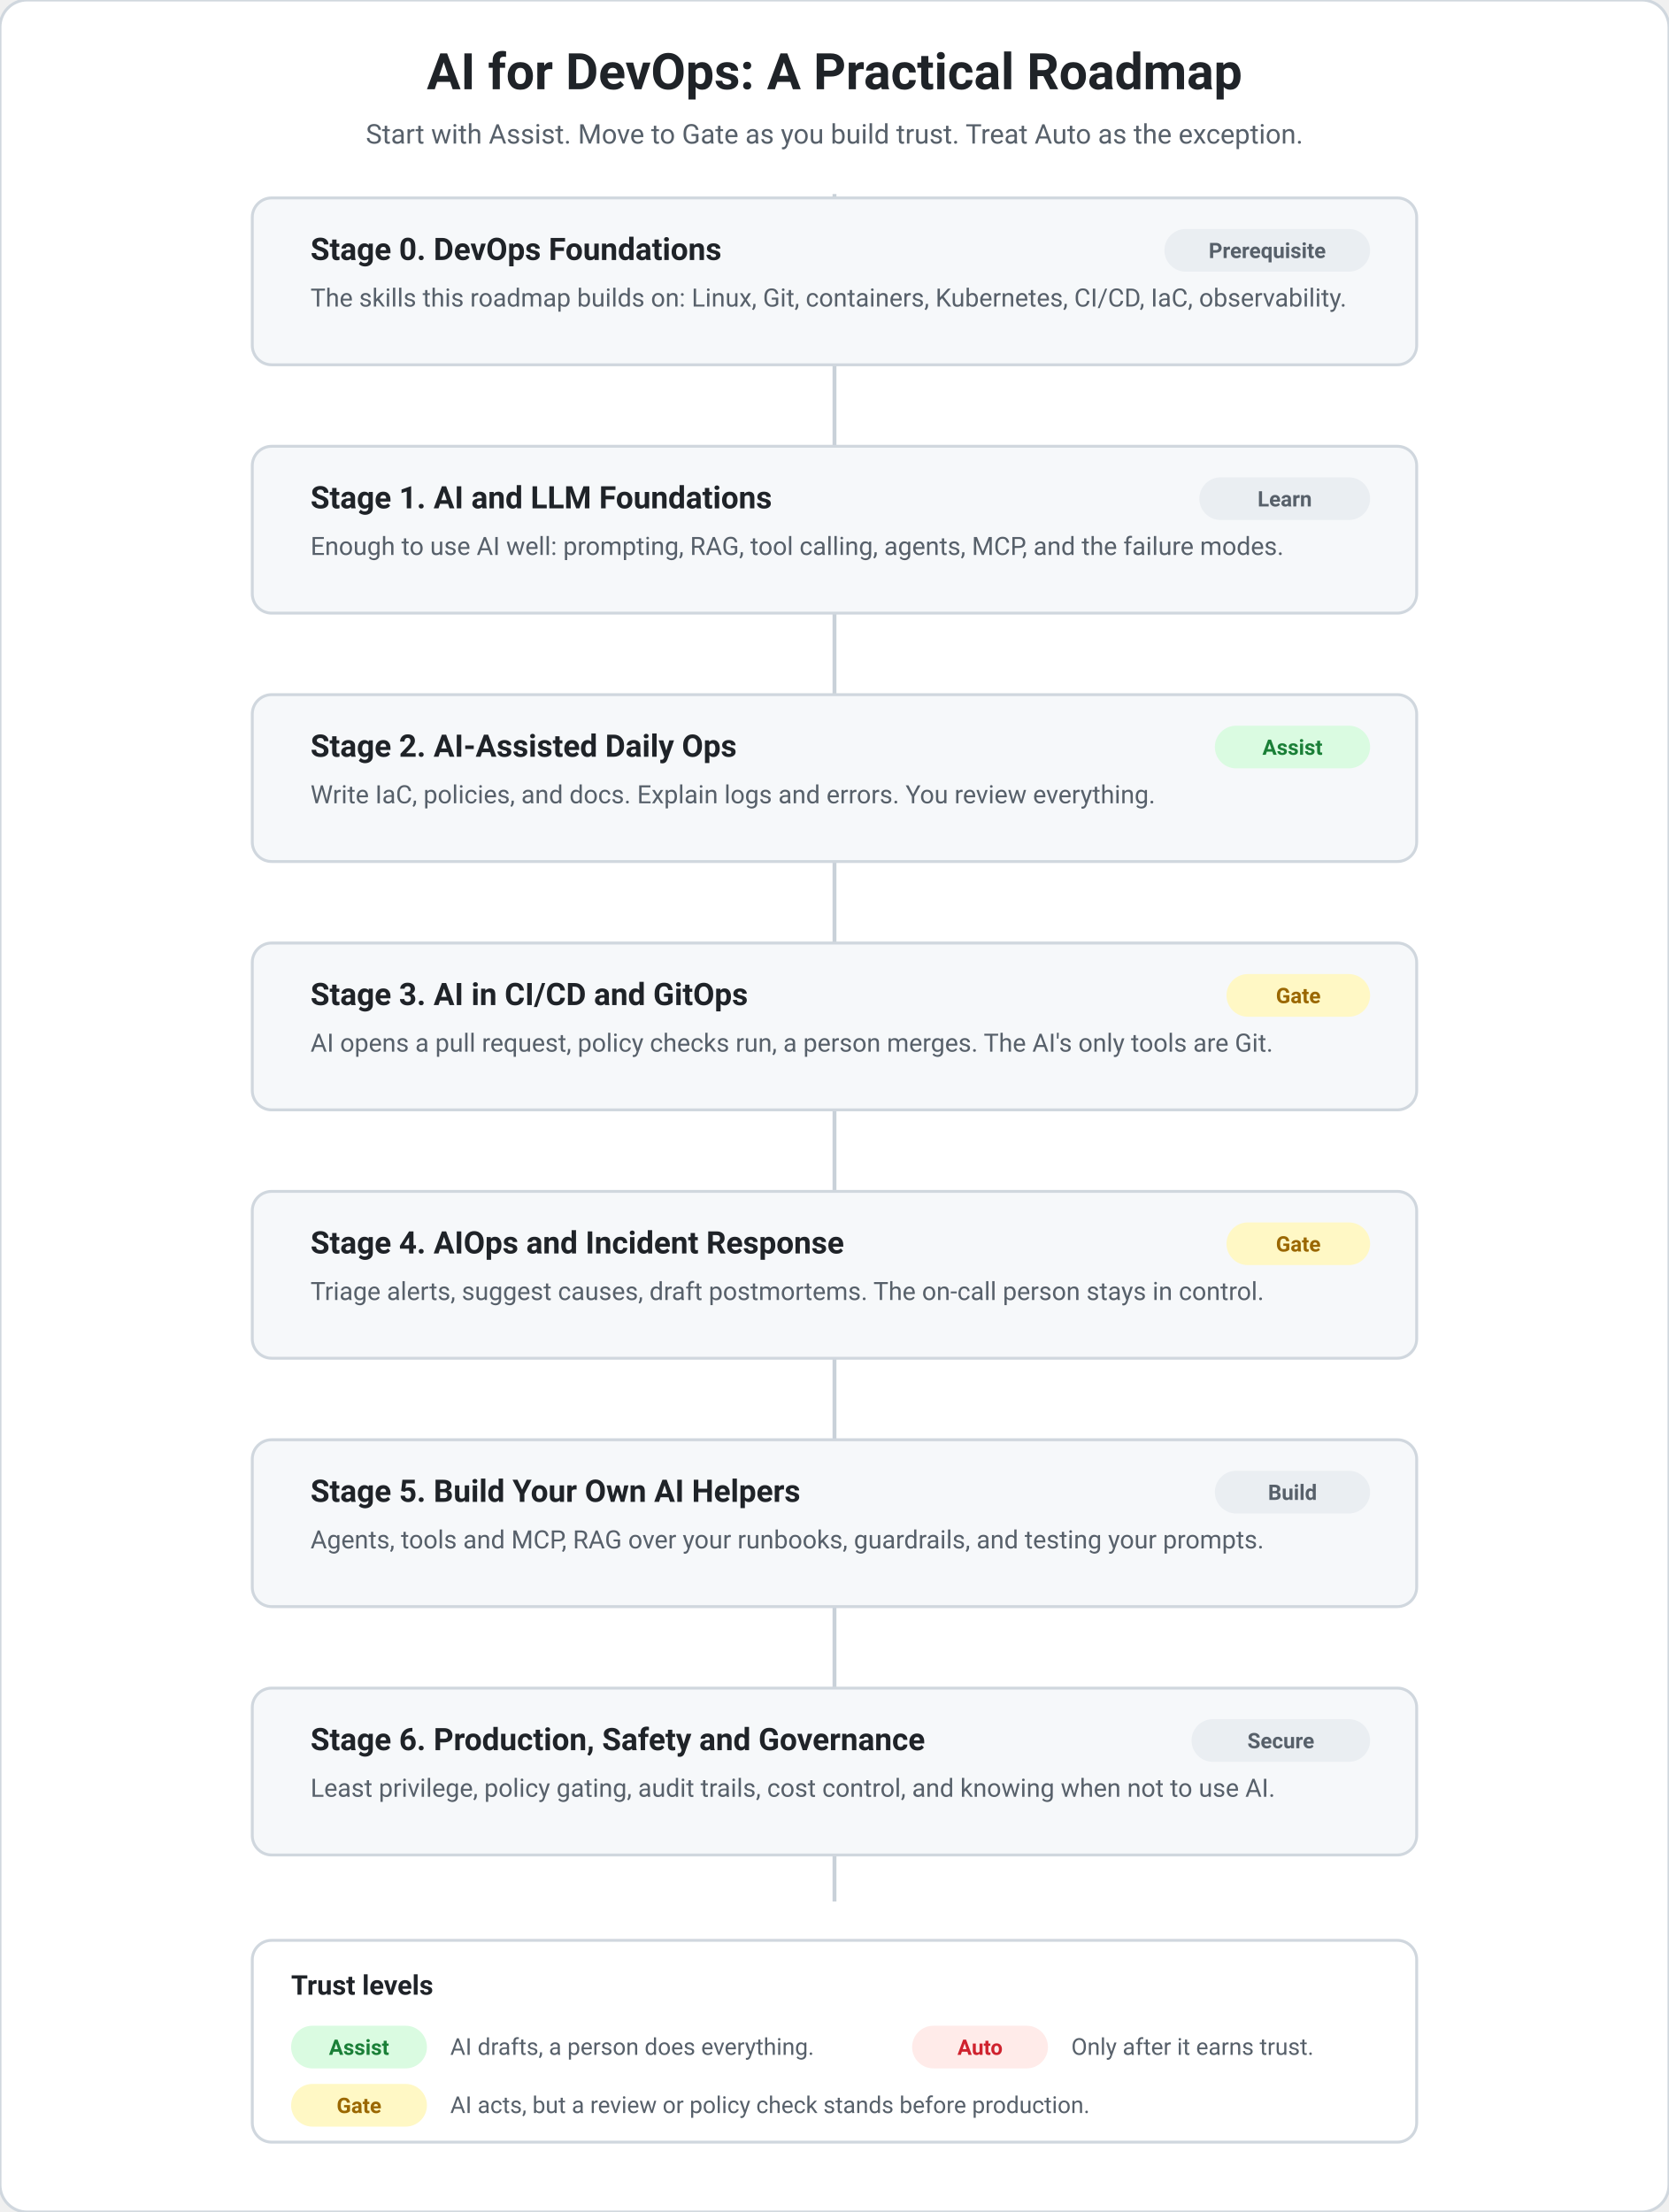
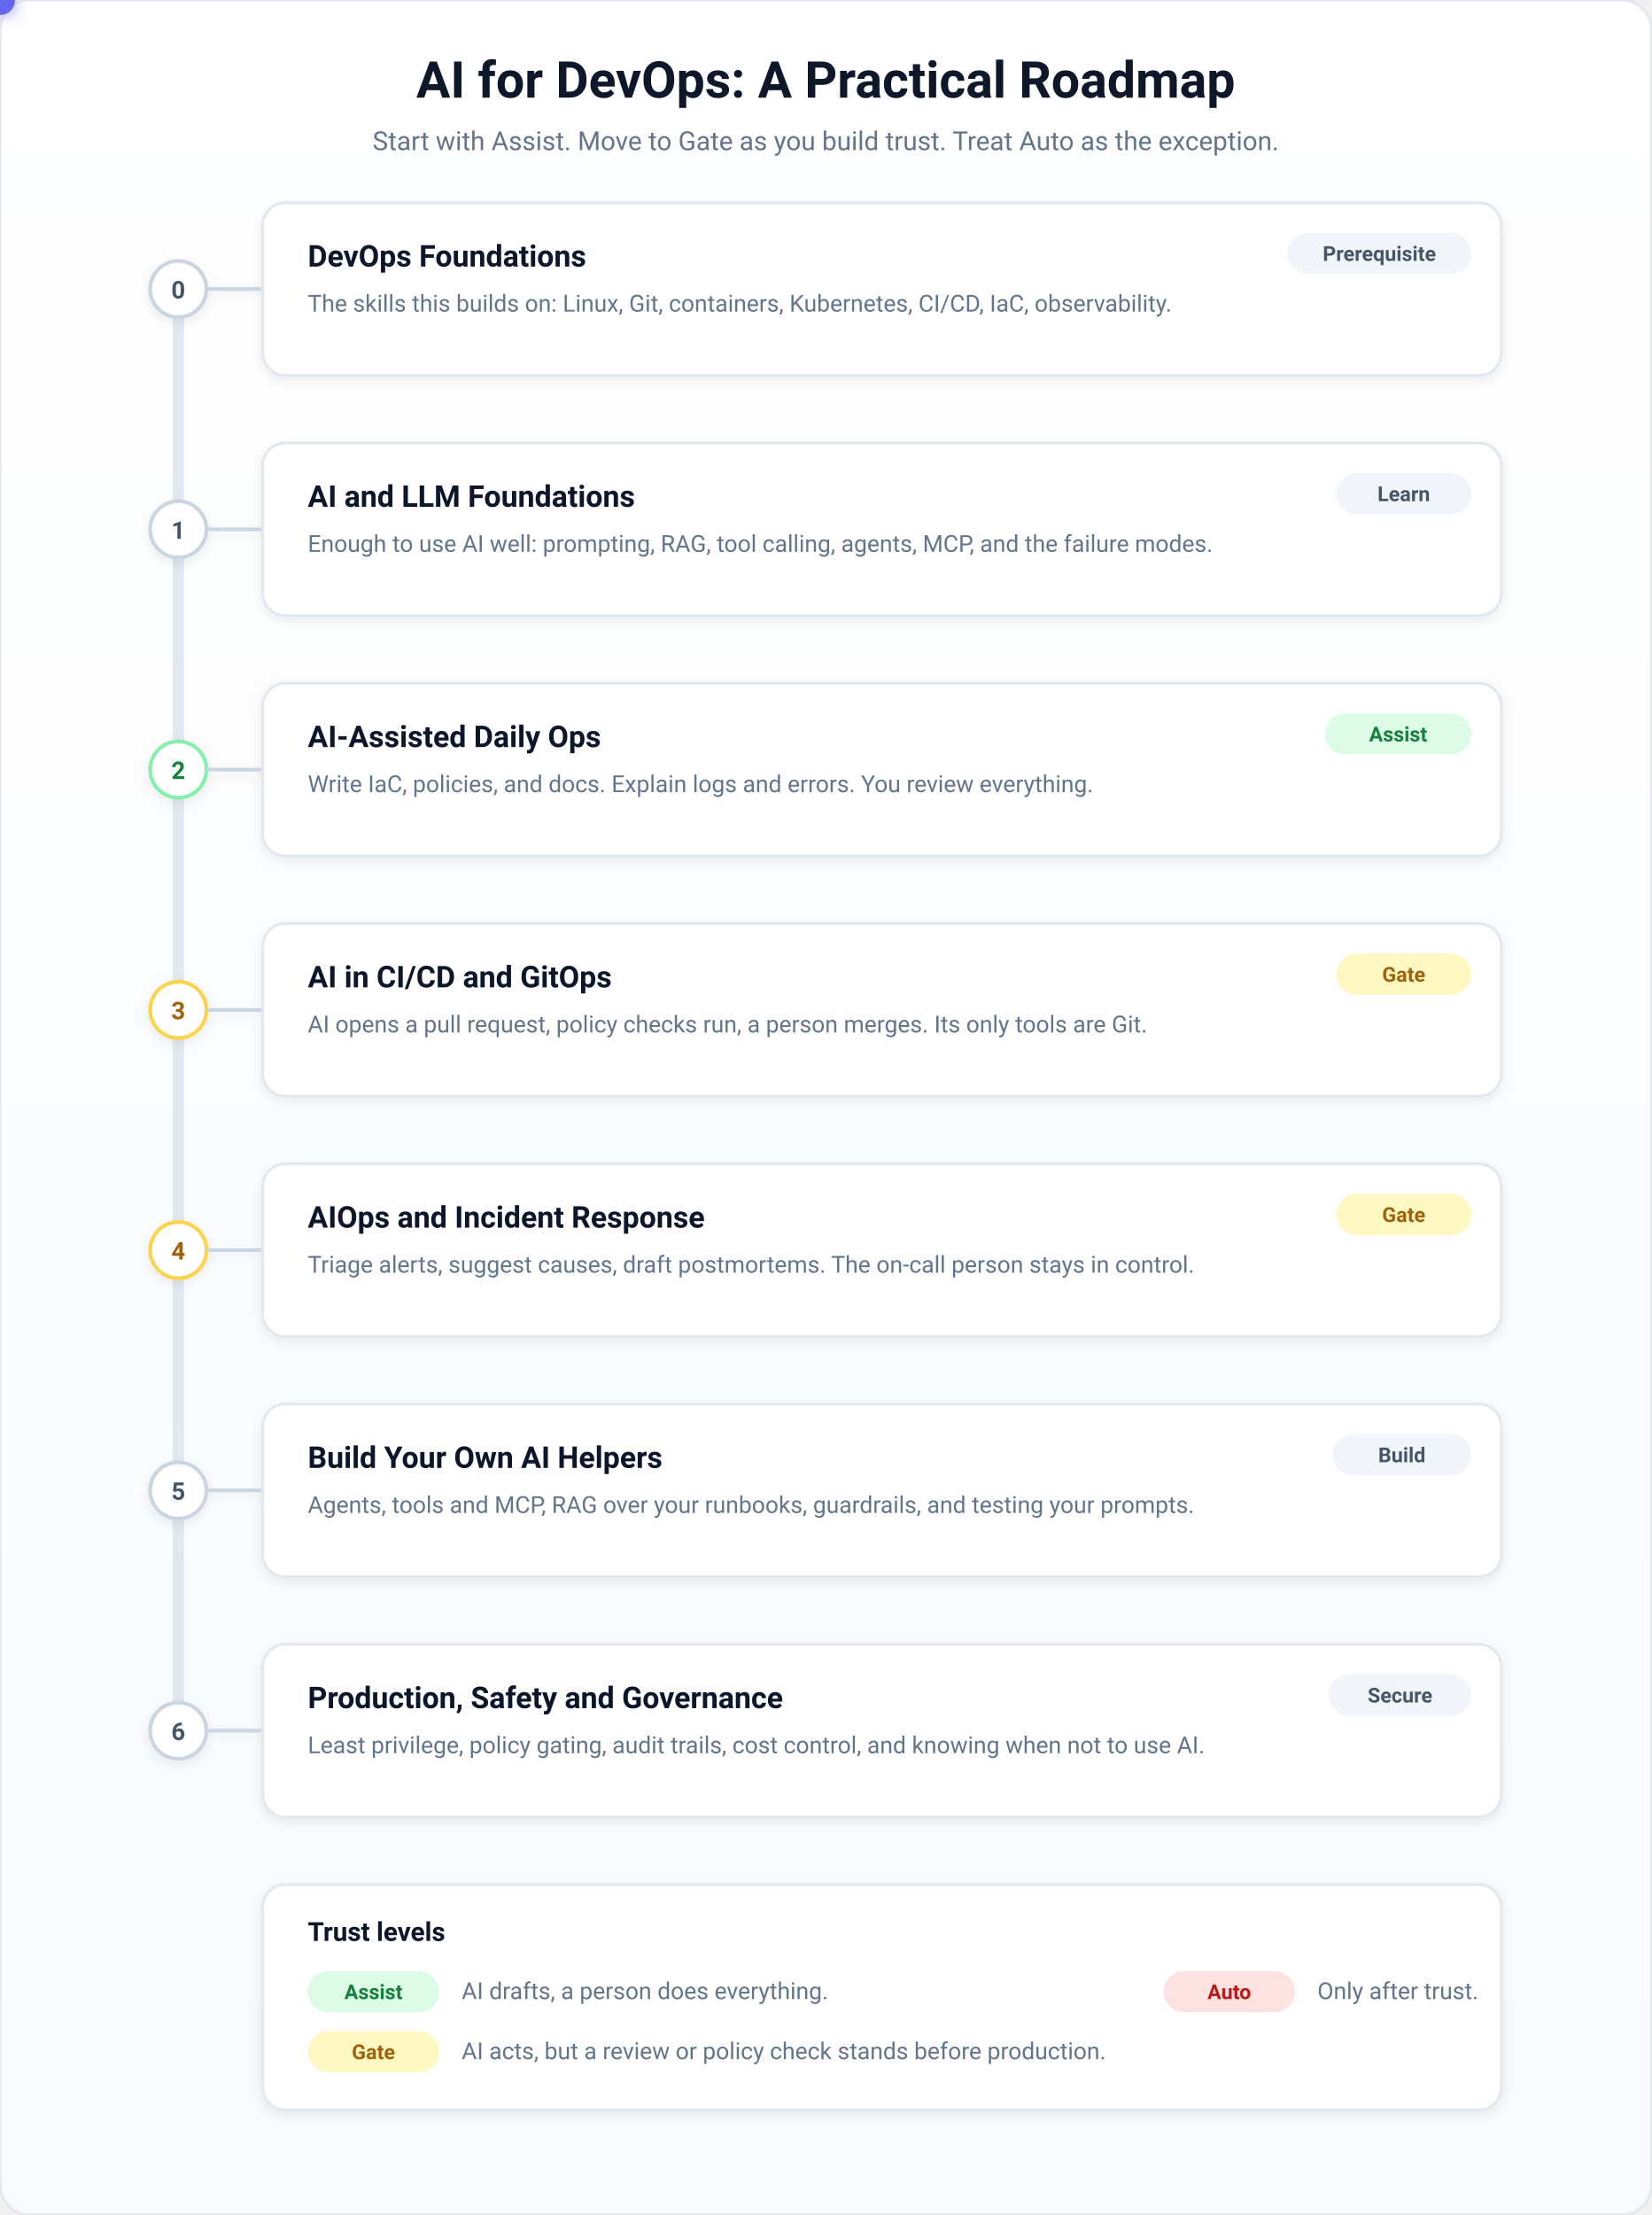
- <svg xmlns="http://www.w3.org/2000/svg" width="860" height="1140" viewBox="0 0 860 1140" font-family="-apple-system, Segoe UI, Roboto, Helvetica, Arial, sans-serif">
-   <rect x="0" y="0" width="860" height="1140" rx="14" fill="#ffffff" stroke="#d0d7de" stroke-width="1.5" />
-   <text x="430" y="46" text-anchor="middle" font-size="26" font-weight="700" fill="#1f2328">AI for DevOps: A Practical Roadmap</text>
-   <text x="430" y="74" text-anchor="middle" font-size="14" fill="#57606a">Start with Assist. Move to Gate as you build trust. Treat Auto as the exception.</text>
-   <line x1="430" y1="100" x2="430" y2="980" stroke="#c9d1d9" stroke-width="2" />
-   <g>
-     <rect x="130" y="102" width="600" height="86" rx="10" fill="#f6f8fa" stroke="#d0d7de" stroke-width="1.5" />
-     <text x="160" y="134" font-size="16" font-weight="700" fill="#1f2328">Stage 0. DevOps Foundations</text>
-     <text x="160" y="158" font-size="13" fill="#57606a">The skills this roadmap builds on: Linux, Git, containers, Kubernetes, CI/CD, IaC, observability.</text>
-     <rect x="600" y="118" width="106" height="22" rx="11" fill="#eaeef2" />
-     <text x="653" y="133" text-anchor="middle" font-size="11" font-weight="600" fill="#57606a">Prerequisite</text>
+ <svg xmlns="http://www.w3.org/2000/svg" width="880" height="1180" viewBox="0 0 880 1180" font-family="-apple-system, Segoe UI, Roboto, Helvetica, Arial, sans-serif">
+   <defs>
+     <linearGradient id="bg" x1="0" y1="0" x2="0" y2="1">
+       <stop offset="0" stop-color="#ffffff" />
+       <stop offset="1" stop-color="#f8fafc" />
+     </linearGradient>
+     <linearGradient id="spine" x1="0" y1="0" x2="0" y2="1">
+       <stop offset="0" stop-color="#6366f1" />
+       <stop offset="0.5" stop-color="#0ea5e9" />
+       <stop offset="1" stop-color="#14b8a6" />
+     </linearGradient>
+     <filter id="glow" x="-60%" y="-60%" width="220%" height="220%">
+       <feGaussianBlur stdDeviation="4" result="b" />
+       <feMerge>
+         <feMergeNode in="b" />
+         <feMergeNode in="SourceGraphic" />
+       </feMerge>
+     </filter>
+     <filter id="shadow" x="-20%" y="-20%" width="140%" height="160%">
+       <feDropShadow dx="0" dy="2" stdDeviation="3" flood-color="#0f172a" flood-opacity="0.08" />
+     </filter>
+   </defs>
+   <rect x="0" y="0" width="880" height="1180" rx="16" fill="url(#bg)" stroke="#e2e8f0" stroke-width="1.5" />
+   <text x="440" y="52" text-anchor="middle" font-size="27" font-weight="700" fill="#0f172a">AI for DevOps: A Practical Roadmap</text>
+   <text x="440" y="80" text-anchor="middle" font-size="14" fill="#64748b">Start with Assist. Move to Gate as you build trust. Treat Auto as the exception.</text>
+   <line x1="95" y1="150" x2="95" y2="926" stroke="#e2e8f0" stroke-width="6" stroke-linecap="round" />
+   <line x1="95" y1="150" x2="95" y2="926" stroke="url(#spine)" stroke-width="6" stroke-linecap="round" stroke-dasharray="14 10">
+     <animate attributeName="stroke-dashoffset" values="0;-48" dur="1.6s" repeatCount="indefinite" />
+   </line>
+   <circle r="8" fill="#6366f1" filter="url(#glow)">
+     <animate attributeName="cx" values="95;95" dur="5s" repeatCount="indefinite" />
+     <animate attributeName="cy" values="150;926;150" keyTimes="0;0.5;1" dur="6s" repeatCount="indefinite" />
+     <animate attributeName="opacity" values="0;1;1;0" keyTimes="0;0.1;0.9;1" dur="6s" repeatCount="indefinite" />
+   </circle>
+   <g filter="url(#shadow)">
+     <circle cx="95" cy="154" r="15" fill="#ffffff" stroke="#cbd5e1" stroke-width="2" />
+     <text x="95" y="159" text-anchor="middle" font-size="13" font-weight="700" fill="#475569">0</text>
+     <line x1="110" y1="154" x2="140" y2="154" stroke="#cbd5e1" stroke-width="2" />
+     <rect x="140" y="108" width="660" height="92" rx="12" fill="#ffffff" stroke="#e2e8f0" stroke-width="1.5" />
+     <text x="164" y="142" font-size="16" font-weight="700" fill="#0f172a">DevOps Foundations</text>
+     <text x="164" y="166" font-size="12.5" fill="#64748b">The skills this builds on: Linux, Git, containers, Kubernetes, CI/CD, IaC, observability.</text>
+     <rect x="686" y="124" width="98" height="22" rx="11" fill="#f1f5f9" />
+     <text x="735" y="139" text-anchor="middle" font-size="11" font-weight="600" fill="#475569">Prerequisite</text>
  </g>
-   <g>
-     <rect x="130" y="230" width="600" height="86" rx="10" fill="#f6f8fa" stroke="#d0d7de" stroke-width="1.5" />
-     <text x="160" y="262" font-size="16" font-weight="700" fill="#1f2328">Stage 1. AI and LLM Foundations</text>
-     <text x="160" y="286" font-size="13" fill="#57606a">Enough to use AI well: prompting, RAG, tool calling, agents, MCP, and the failure modes.</text>
-     <rect x="618" y="246" width="88" height="22" rx="11" fill="#eaeef2" />
-     <text x="662" y="261" text-anchor="middle" font-size="11" font-weight="600" fill="#57606a">Learn</text>
+   <g filter="url(#shadow)">
+     <circle cx="95" cy="282" r="15" fill="#ffffff" stroke="#cbd5e1" stroke-width="2" />
+     <text x="95" y="287" text-anchor="middle" font-size="13" font-weight="700" fill="#475569">1</text>
+     <line x1="110" y1="282" x2="140" y2="282" stroke="#cbd5e1" stroke-width="2" />
+     <rect x="140" y="236" width="660" height="92" rx="12" fill="#ffffff" stroke="#e2e8f0" stroke-width="1.5" />
+     <text x="164" y="270" font-size="16" font-weight="700" fill="#0f172a">AI and LLM Foundations</text>
+     <text x="164" y="294" font-size="12.5" fill="#64748b">Enough to use AI well: prompting, RAG, tool calling, agents, MCP, and the failure modes.</text>
+     <rect x="712" y="252" width="72" height="22" rx="11" fill="#f1f5f9" />
+     <text x="748" y="267" text-anchor="middle" font-size="11" font-weight="600" fill="#475569">Learn</text>
  </g>
-   <g>
-     <rect x="130" y="358" width="600" height="86" rx="10" fill="#f6f8fa" stroke="#d0d7de" stroke-width="1.5" />
-     <text x="160" y="390" font-size="16" font-weight="700" fill="#1f2328">Stage 2. AI-Assisted Daily Ops</text>
-     <text x="160" y="414" font-size="13" fill="#57606a">Write IaC, policies, and docs. Explain logs and errors. You review everything.</text>
-     <rect x="626" y="374" width="80" height="22" rx="11" fill="#dafbe1" />
-     <text x="666" y="389" text-anchor="middle" font-size="11" font-weight="700" fill="#1a7f37">Assist</text>
+   <g filter="url(#shadow)">
+     <circle cx="95" cy="410" r="15" fill="#ffffff" stroke="#86efac" stroke-width="2" />
+     <text x="95" y="415" text-anchor="middle" font-size="13" font-weight="700" fill="#15803d">2</text>
+     <line x1="110" y1="410" x2="140" y2="410" stroke="#cbd5e1" stroke-width="2" />
+     <rect x="140" y="364" width="660" height="92" rx="12" fill="#ffffff" stroke="#e2e8f0" stroke-width="1.5" />
+     <text x="164" y="398" font-size="16" font-weight="700" fill="#0f172a">AI-Assisted Daily Ops</text>
+     <text x="164" y="422" font-size="12.5" fill="#64748b">Write IaC, policies, and docs. Explain logs and errors. You review everything.</text>
+     <rect x="706" y="380" width="78" height="22" rx="11" fill="#dcfce7" />
+     <text x="745" y="395" text-anchor="middle" font-size="11" font-weight="700" fill="#15803d">Assist</text>
  </g>
-   <g>
-     <rect x="130" y="486" width="600" height="86" rx="10" fill="#f6f8fa" stroke="#d0d7de" stroke-width="1.5" />
-     <text x="160" y="518" font-size="16" font-weight="700" fill="#1f2328">Stage 3. AI in CI/CD and GitOps</text>
-     <text x="160" y="542" font-size="13" fill="#57606a">AI opens a pull request, policy checks run, a person merges. The AI's only tools are Git.</text>
-     <rect x="632" y="502" width="74" height="22" rx="11" fill="#fff8c5" />
-     <text x="669" y="517" text-anchor="middle" font-size="11" font-weight="700" fill="#9a6700">Gate</text>
+   <g filter="url(#shadow)">
+     <circle cx="95" cy="538" r="15" fill="#ffffff" stroke="#fcd34d" stroke-width="2" />
+     <text x="95" y="543" text-anchor="middle" font-size="13" font-weight="700" fill="#a16207">3</text>
+     <line x1="110" y1="538" x2="140" y2="538" stroke="#cbd5e1" stroke-width="2" />
+     <rect x="140" y="492" width="660" height="92" rx="12" fill="#ffffff" stroke="#e2e8f0" stroke-width="1.5" />
+     <text x="164" y="526" font-size="16" font-weight="700" fill="#0f172a">AI in CI/CD and GitOps</text>
+     <text x="164" y="550" font-size="12.5" fill="#64748b">AI opens a pull request, policy checks run, a person merges. Its only tools are Git.</text>
+     <rect x="712" y="508" width="72" height="22" rx="11" fill="#fef9c3" />
+     <text x="748" y="523" text-anchor="middle" font-size="11" font-weight="700" fill="#a16207">Gate</text>
  </g>
-   <g>
-     <rect x="130" y="614" width="600" height="86" rx="10" fill="#f6f8fa" stroke="#d0d7de" stroke-width="1.5" />
-     <text x="160" y="646" font-size="16" font-weight="700" fill="#1f2328">Stage 4. AIOps and Incident Response</text>
-     <text x="160" y="670" font-size="13" fill="#57606a">Triage alerts, suggest causes, draft postmortems. The on-call person stays in control.</text>
-     <rect x="632" y="630" width="74" height="22" rx="11" fill="#fff8c5" />
-     <text x="669" y="645" text-anchor="middle" font-size="11" font-weight="700" fill="#9a6700">Gate</text>
+   <g filter="url(#shadow)">
+     <circle cx="95" cy="666" r="15" fill="#ffffff" stroke="#fcd34d" stroke-width="2" />
+     <text x="95" y="671" text-anchor="middle" font-size="13" font-weight="700" fill="#a16207">4</text>
+     <line x1="110" y1="666" x2="140" y2="666" stroke="#cbd5e1" stroke-width="2" />
+     <rect x="140" y="620" width="660" height="92" rx="12" fill="#ffffff" stroke="#e2e8f0" stroke-width="1.5" />
+     <text x="164" y="654" font-size="16" font-weight="700" fill="#0f172a">AIOps and Incident Response</text>
+     <text x="164" y="678" font-size="12.5" fill="#64748b">Triage alerts, suggest causes, draft postmortems. The on-call person stays in control.</text>
+     <rect x="712" y="636" width="72" height="22" rx="11" fill="#fef9c3" />
+     <text x="748" y="651" text-anchor="middle" font-size="11" font-weight="700" fill="#a16207">Gate</text>
  </g>
-   <g>
-     <rect x="130" y="742" width="600" height="86" rx="10" fill="#f6f8fa" stroke="#d0d7de" stroke-width="1.5" />
-     <text x="160" y="774" font-size="16" font-weight="700" fill="#1f2328">Stage 5. Build Your Own AI Helpers</text>
-     <text x="160" y="798" font-size="13" fill="#57606a">Agents, tools and MCP, RAG over your runbooks, guardrails, and testing your prompts.</text>
-     <rect x="626" y="758" width="80" height="22" rx="11" fill="#eaeef2" />
-     <text x="666" y="773" text-anchor="middle" font-size="11" font-weight="600" fill="#57606a">Build</text>
+   <g filter="url(#shadow)">
+     <circle cx="95" cy="794" r="15" fill="#ffffff" stroke="#cbd5e1" stroke-width="2" />
+     <text x="95" y="799" text-anchor="middle" font-size="13" font-weight="700" fill="#475569">5</text>
+     <line x1="110" y1="794" x2="140" y2="794" stroke="#cbd5e1" stroke-width="2" />
+     <rect x="140" y="748" width="660" height="92" rx="12" fill="#ffffff" stroke="#e2e8f0" stroke-width="1.5" />
+     <text x="164" y="782" font-size="16" font-weight="700" fill="#0f172a">Build Your Own AI Helpers</text>
+     <text x="164" y="806" font-size="12.5" fill="#64748b">Agents, tools and MCP, RAG over your runbooks, guardrails, and testing your prompts.</text>
+     <rect x="710" y="764" width="74" height="22" rx="11" fill="#f1f5f9" />
+     <text x="747" y="779" text-anchor="middle" font-size="11" font-weight="600" fill="#475569">Build</text>
  </g>
-   <g>
-     <rect x="130" y="870" width="600" height="86" rx="10" fill="#f6f8fa" stroke="#d0d7de" stroke-width="1.5" />
-     <text x="160" y="902" font-size="16" font-weight="700" fill="#1f2328">Stage 6. Production, Safety and Governance</text>
-     <text x="160" y="926" font-size="13" fill="#57606a">Least privilege, policy gating, audit trails, cost control, and knowing when not to use AI.</text>
-     <rect x="614" y="886" width="92" height="22" rx="11" fill="#eaeef2" />
-     <text x="660" y="901" text-anchor="middle" font-size="11" font-weight="600" fill="#57606a">Secure</text>
+   <g filter="url(#shadow)">
+     <circle cx="95" cy="922" r="15" fill="#ffffff" stroke="#cbd5e1" stroke-width="2" />
+     <text x="95" y="927" text-anchor="middle" font-size="13" font-weight="700" fill="#475569">6</text>
+     <line x1="110" y1="922" x2="140" y2="922" stroke="#cbd5e1" stroke-width="2" />
+     <rect x="140" y="876" width="660" height="92" rx="12" fill="#ffffff" stroke="#e2e8f0" stroke-width="1.5" />
+     <text x="164" y="910" font-size="16" font-weight="700" fill="#0f172a">Production, Safety and Governance</text>
+     <text x="164" y="934" font-size="12.5" fill="#64748b">Least privilege, policy gating, audit trails, cost control, and knowing when not to use AI.</text>
+     <rect x="708" y="892" width="76" height="22" rx="11" fill="#f1f5f9" />
+     <text x="746" y="907" text-anchor="middle" font-size="11" font-weight="600" fill="#475569">Secure</text>
  </g>
-   <g>
-     <rect x="130" y="1000" width="600" height="104" rx="10" fill="#ffffff" stroke="#d0d7de" stroke-width="1.5" />
-     <text x="150" y="1028" font-size="14" font-weight="700" fill="#1f2328">Trust levels</text>
-     <rect x="150" y="1044" width="70" height="22" rx="11" fill="#dafbe1" />
-     <text x="185" y="1059" text-anchor="middle" font-size="11" font-weight="700" fill="#1a7f37">Assist</text>
-     <text x="232" y="1059" font-size="12" fill="#57606a">AI drafts, a person does everything.</text>
-     <rect x="150" y="1074" width="70" height="22" rx="11" fill="#fff8c5" />
-     <text x="185" y="1089" text-anchor="middle" font-size="11" font-weight="700" fill="#9a6700">Gate</text>
-     <text x="232" y="1089" font-size="12" fill="#57606a">AI acts, but a review or policy check stands before production.</text>
-     <rect x="470" y="1044" width="70" height="22" rx="11" fill="#ffebe9" />
-     <text x="505" y="1059" text-anchor="middle" font-size="11" font-weight="700" fill="#cf222e">Auto</text>
-     <text x="552" y="1059" font-size="12" fill="#57606a">Only after it earns trust.</text>
+   <g filter="url(#shadow)">
+     <rect x="140" y="1004" width="660" height="120" rx="12" fill="#ffffff" stroke="#e2e8f0" stroke-width="1.5" />
+     <text x="164" y="1034" font-size="14" font-weight="700" fill="#0f172a">Trust levels</text>
+     <rect x="164" y="1050" width="70" height="22" rx="11" fill="#dcfce7">
+       <animate attributeName="opacity" values="1;0.55;1" dur="3s" repeatCount="indefinite" />
+     </rect>
+     <text x="199" y="1065" text-anchor="middle" font-size="11" font-weight="700" fill="#15803d">Assist</text>
+     <text x="246" y="1065" font-size="12.5" fill="#64748b">AI drafts, a person does everything.</text>
+     <rect x="164" y="1082" width="70" height="22" rx="11" fill="#fef9c3">
+       <animate attributeName="opacity" values="1;0.55;1" dur="3s" begin="1s" repeatCount="indefinite" />
+     </rect>
+     <text x="199" y="1097" text-anchor="middle" font-size="11" font-weight="700" fill="#a16207">Gate</text>
+     <text x="246" y="1097" font-size="12.5" fill="#64748b">AI acts, but a review or policy check stands before production.</text>
+     <rect x="620" y="1050" width="70" height="22" rx="11" fill="#fee2e2">
+       <animate attributeName="opacity" values="1;0.55;1" dur="3s" begin="2s" repeatCount="indefinite" />
+     </rect>
+     <text x="655" y="1065" text-anchor="middle" font-size="11" font-weight="700" fill="#b91c1c">Auto</text>
+     <text x="702" y="1065" font-size="12.5" fill="#64748b">Only after trust.</text>
  </g>
</svg>
